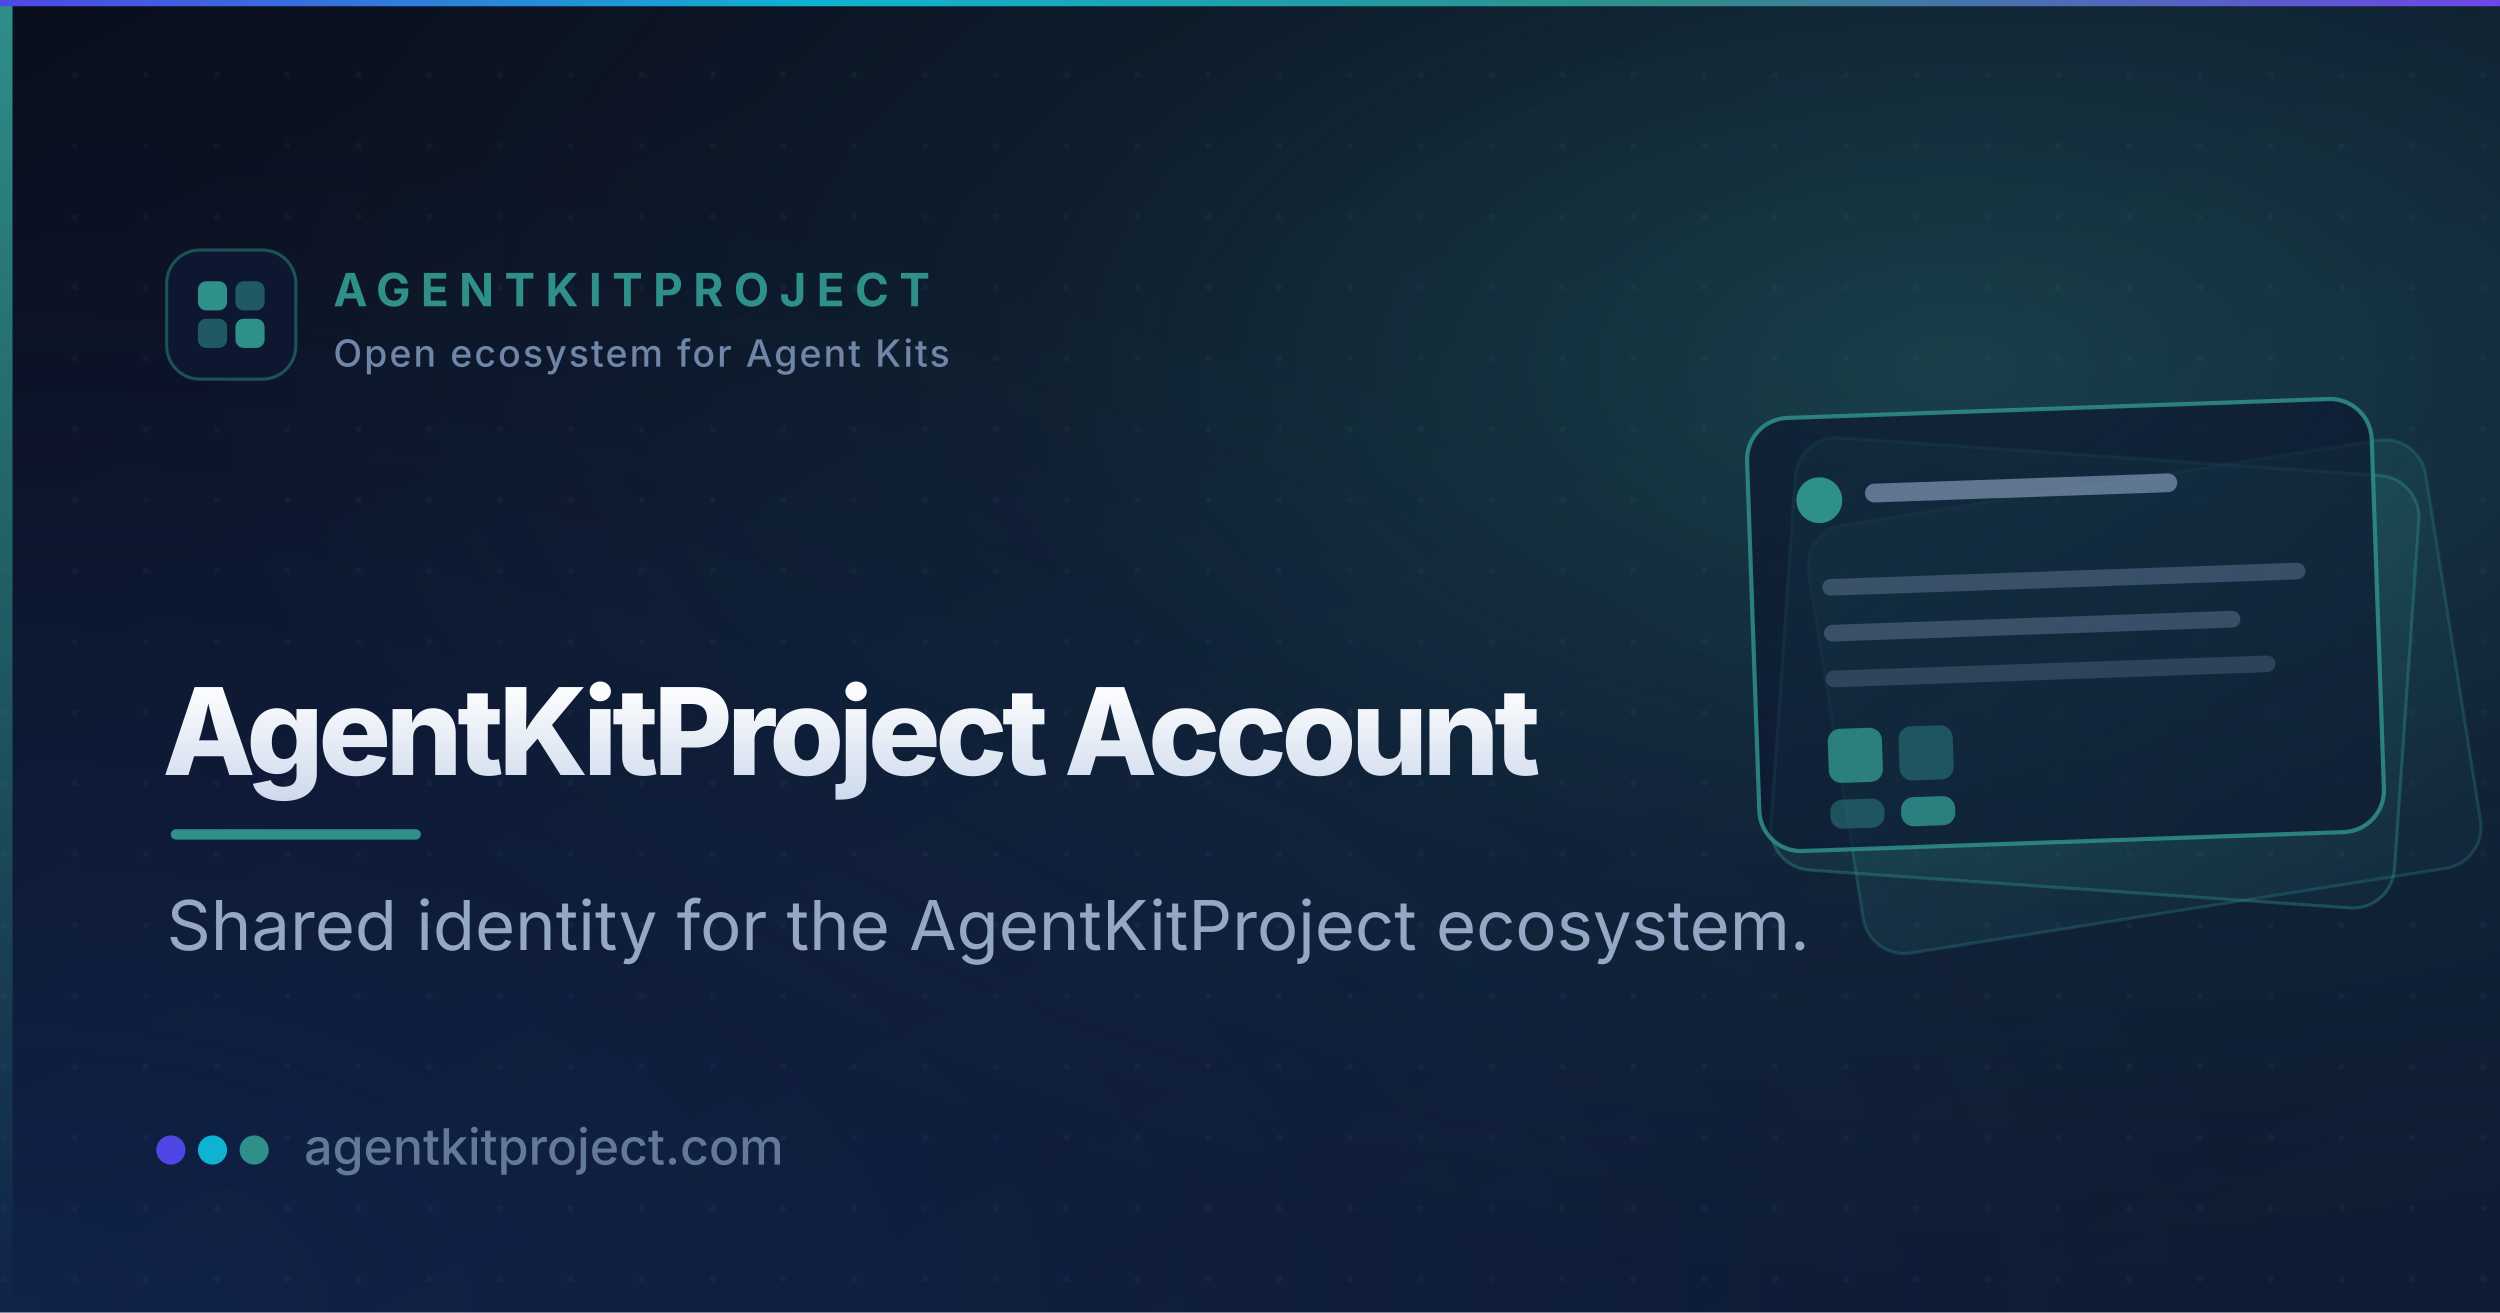
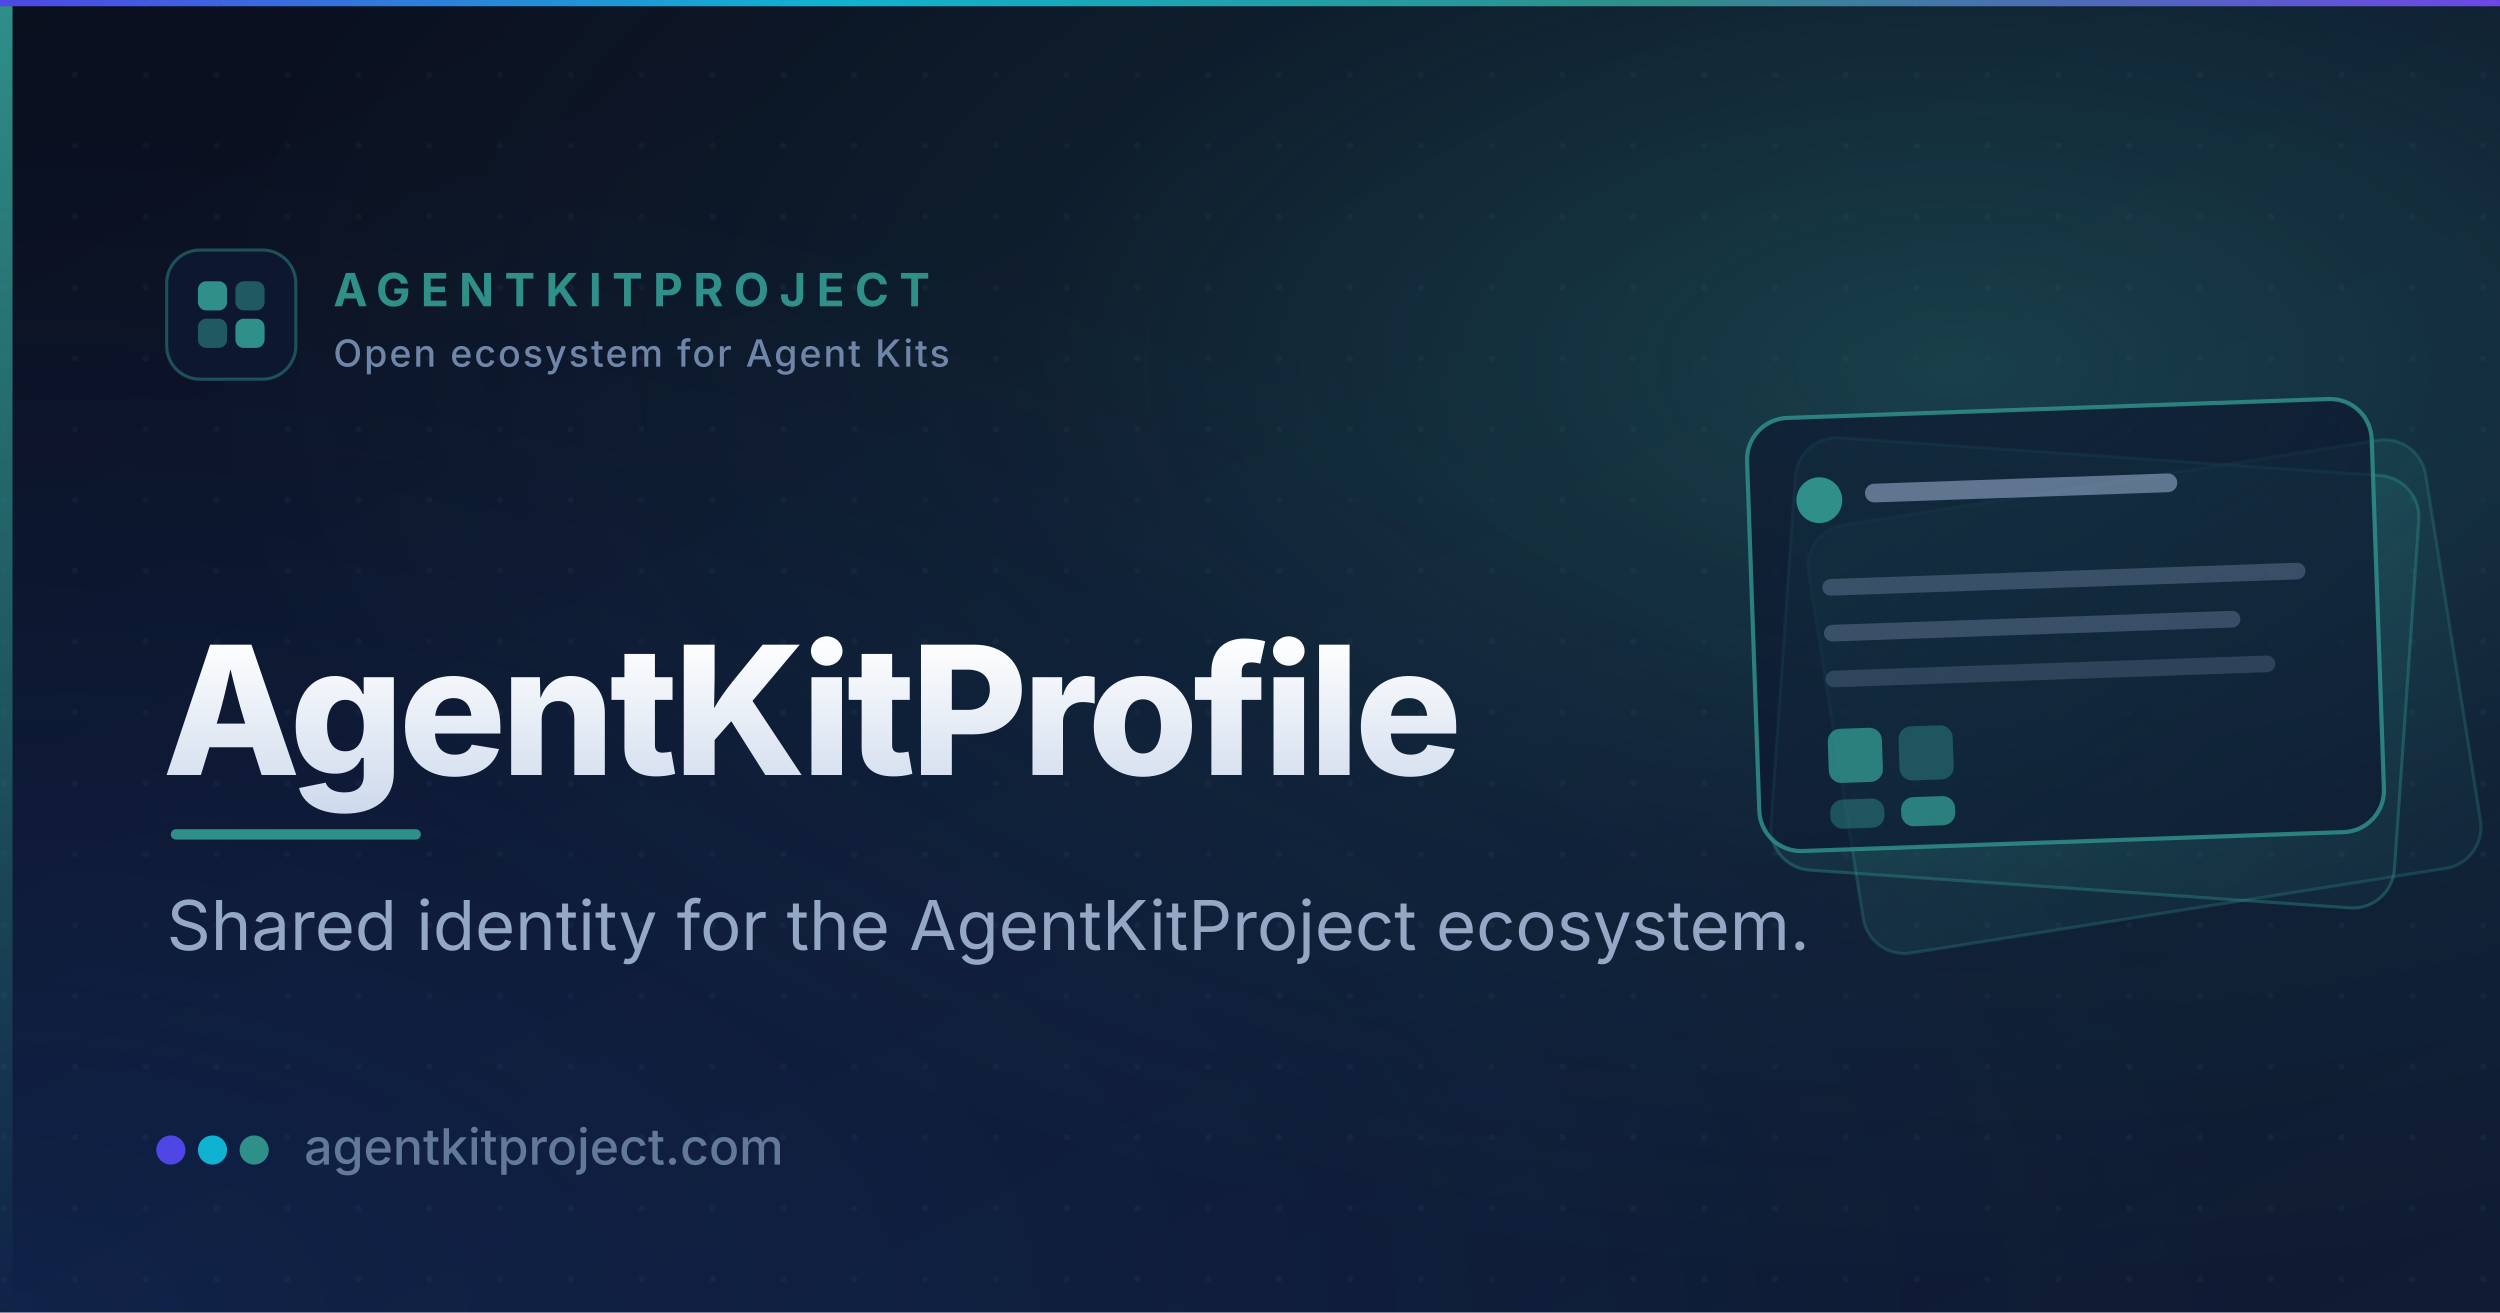
<svg xmlns="http://www.w3.org/2000/svg" width="1200" height="630" viewBox="0 0 1200 630">
  <defs>
    <linearGradient id="bg" x1="0" y1="0" x2="1" y2="1">
      <stop offset="0%" stop-color="#0a0f1e" />
      <stop offset="100%" stop-color="#0f1c34" />
    </linearGradient>
    <radialGradient id="bloom" cx="0.78" cy="0.28" r="0.7">
      <stop offset="0%" stop-color="#2f8f89" stop-opacity="0.34" />
      <stop offset="55%" stop-color="#2f8f89" stop-opacity="0.08" />
      <stop offset="100%" stop-color="#2f8f89" stop-opacity="0" />
    </radialGradient>
    <radialGradient id="bloom2" cx="0" cy="1" r="0.9">
      <stop offset="0%" stop-color="#2563eb" stop-opacity="0.16" />
      <stop offset="100%" stop-color="#2563eb" stop-opacity="0" />
    </radialGradient>
    <linearGradient id="sidebar" x1="0" y1="0" x2="0" y2="1">
      <stop offset="0%" stop-color="#2f8f89" />
      <stop offset="55%" stop-color="#2f8f89" stop-opacity="0.5" />
      <stop offset="100%" stop-color="#2f8f89" stop-opacity="0" />
    </linearGradient>
    <linearGradient id="rainbar" x1="0" y1="0" x2="1" y2="0">
      <stop offset="0%" stop-color="#4f46e5" />
      <stop offset="33%" stop-color="#0fb3d1" />
      <stop offset="66%" stop-color="#2f8f89" />
      <stop offset="100%" stop-color="#6d46e9" />
    </linearGradient>
    <linearGradient id="card1" x1="0" y1="0" x2="1" y2="1">
      <stop offset="0%" stop-color="#2f8f89" stop-opacity="0.22" />
      <stop offset="100%" stop-color="#2f8f89" stop-opacity="0.05" />
    </linearGradient>
    <linearGradient id="title" x1="0" y1="0" x2="0" y2="1">
      <stop offset="0%" stop-color="#ffffff" />
      <stop offset="100%" stop-color="#cdd9ec" />
    </linearGradient>
    <pattern id="dots" width="34" height="34" patternUnits="userSpaceOnUse">
      <circle cx="2" cy="2" r="1.5" fill="#9fb4d6" opacity="0.05" />
    </pattern>
  </defs>
  <rect width="1200" height="630" fill="url(#bg)" />
  <rect width="1200" height="630" fill="url(#dots)" />
  <rect width="1200" height="630" fill="url(#bloom)" />
  <rect width="1200" height="630" fill="url(#bloom2)" />
  <rect x="0" y="0" width="6" height="630" fill="url(#sidebar)" />
  <rect x="0" y="0" width="1200" height="3" fill="url(#rainbar)" />
  <g transform="translate(842 196)">
    <g transform="rotate(-9 150 120)">
      <rect x="34" y="40" width="300" height="208" rx="20" fill="url(#card1)" stroke="#2f8f89" stroke-opacity="0.28" stroke-width="1.5" />
    </g>
    <g transform="rotate(4 150 120)">
      <rect x="14" y="22" width="300" height="208" rx="20" fill="url(#card1)" stroke="#2f8f89" stroke-opacity="0.4" stroke-width="1.5" />
    </g>
    <g transform="rotate(-2 150 120)">
      <rect x="0" y="0" width="300" height="208" rx="20" fill="#0d1730" fill-opacity="0.66" stroke="#2f8f89" stroke-opacity="0.85" stroke-width="2" />
      <circle cx="34" cy="40" r="11" fill="#2f8f89" />
      <rect x="56" y="33" width="150" height="9" rx="4.5" fill="#9fb4d6" opacity="0.55" />
      <rect x="34" y="78" width="232" height="8" rx="4" fill="#9fb4d6" opacity="0.28" />
      <rect x="34" y="100" width="200" height="8" rx="4" fill="#9fb4d6" opacity="0.28" />
      <rect x="34" y="122" width="216" height="8" rx="4" fill="#9fb4d6" opacity="0.2" />
      <rect x="34" y="150" width="26" height="26" rx="6" fill="#2f8f89" opacity="0.85" />
      <rect x="68" y="150" width="26" height="26" rx="6" fill="#2f8f89" opacity="0.45" />
      <rect x="34" y="184" width="26" height="14" rx="6" fill="#2f8f89" opacity="0.45" />
      <rect x="68" y="184" width="26" height="14" rx="6" fill="#2f8f89" opacity="0.85" />
    </g>
  </g>
  <g transform="translate(80 120)">
    <rect x="0" y="0" width="62" height="62" rx="16" fill="#0d1730" stroke="#2f8f89" stroke-opacity="0.5" stroke-width="1.5" />
    <rect x="15" y="15" width="14" height="14" rx="4" fill="#2f8f89" />
    <rect x="33" y="15" width="14" height="14" rx="4" fill="#2f8f89" opacity="0.55" />
    <rect x="15" y="33" width="14" height="14" rx="4" fill="#2f8f89" opacity="0.55" />
    <rect x="33" y="33" width="14" height="14" rx="4" fill="#2f8f89" />
  </g>
  <text x="160" y="147" font-family="'Inter','Helvetica Neue',Arial,sans-serif" font-size="22" font-weight="700" letter-spacing="5" fill="#2f8f89">AGENTKITPROJECT</text>
  <text x="160" y="176" font-family="'Inter','Helvetica Neue',Arial,sans-serif" font-size="18" font-weight="500" letter-spacing="1" fill="#6f86a8">Open ecosystem for Agent Kits</text>
-   <text x="78" y="372" font-family="'Inter','Helvetica Neue',Arial,sans-serif" font-size="58" font-weight="800" letter-spacing="-2.5" fill="url(#title)">AgentKitProject Account</text>
+   <text x="78" y="372" font-family="'Inter','Helvetica Neue',Arial,sans-serif" font-size="86" font-weight="800" letter-spacing="-2.5" fill="url(#title)">AgentKitProfile</text>
  <rect x="82" y="398" width="120" height="5" rx="2.5" fill="#2f8f89" />
  <text x="80" y="456" font-family="'Inter','Helvetica Neue',Arial,sans-serif" font-size="33" font-weight="400" fill="#94a7c4">Shared identity for the AgentKitProject ecosystem.</text>
  <circle cx="82" cy="552" r="7" fill="#4f46e5" />
  <circle cx="102" cy="552" r="7" fill="#0fb3d1" />
  <circle cx="122" cy="552" r="7" fill="#2f8f89" />
  <text x="146" y="559" font-family="'Inter','Helvetica Neue',Arial,sans-serif" font-size="24" font-weight="500" fill="#62799a">agentkitproject.com</text>
</svg>
